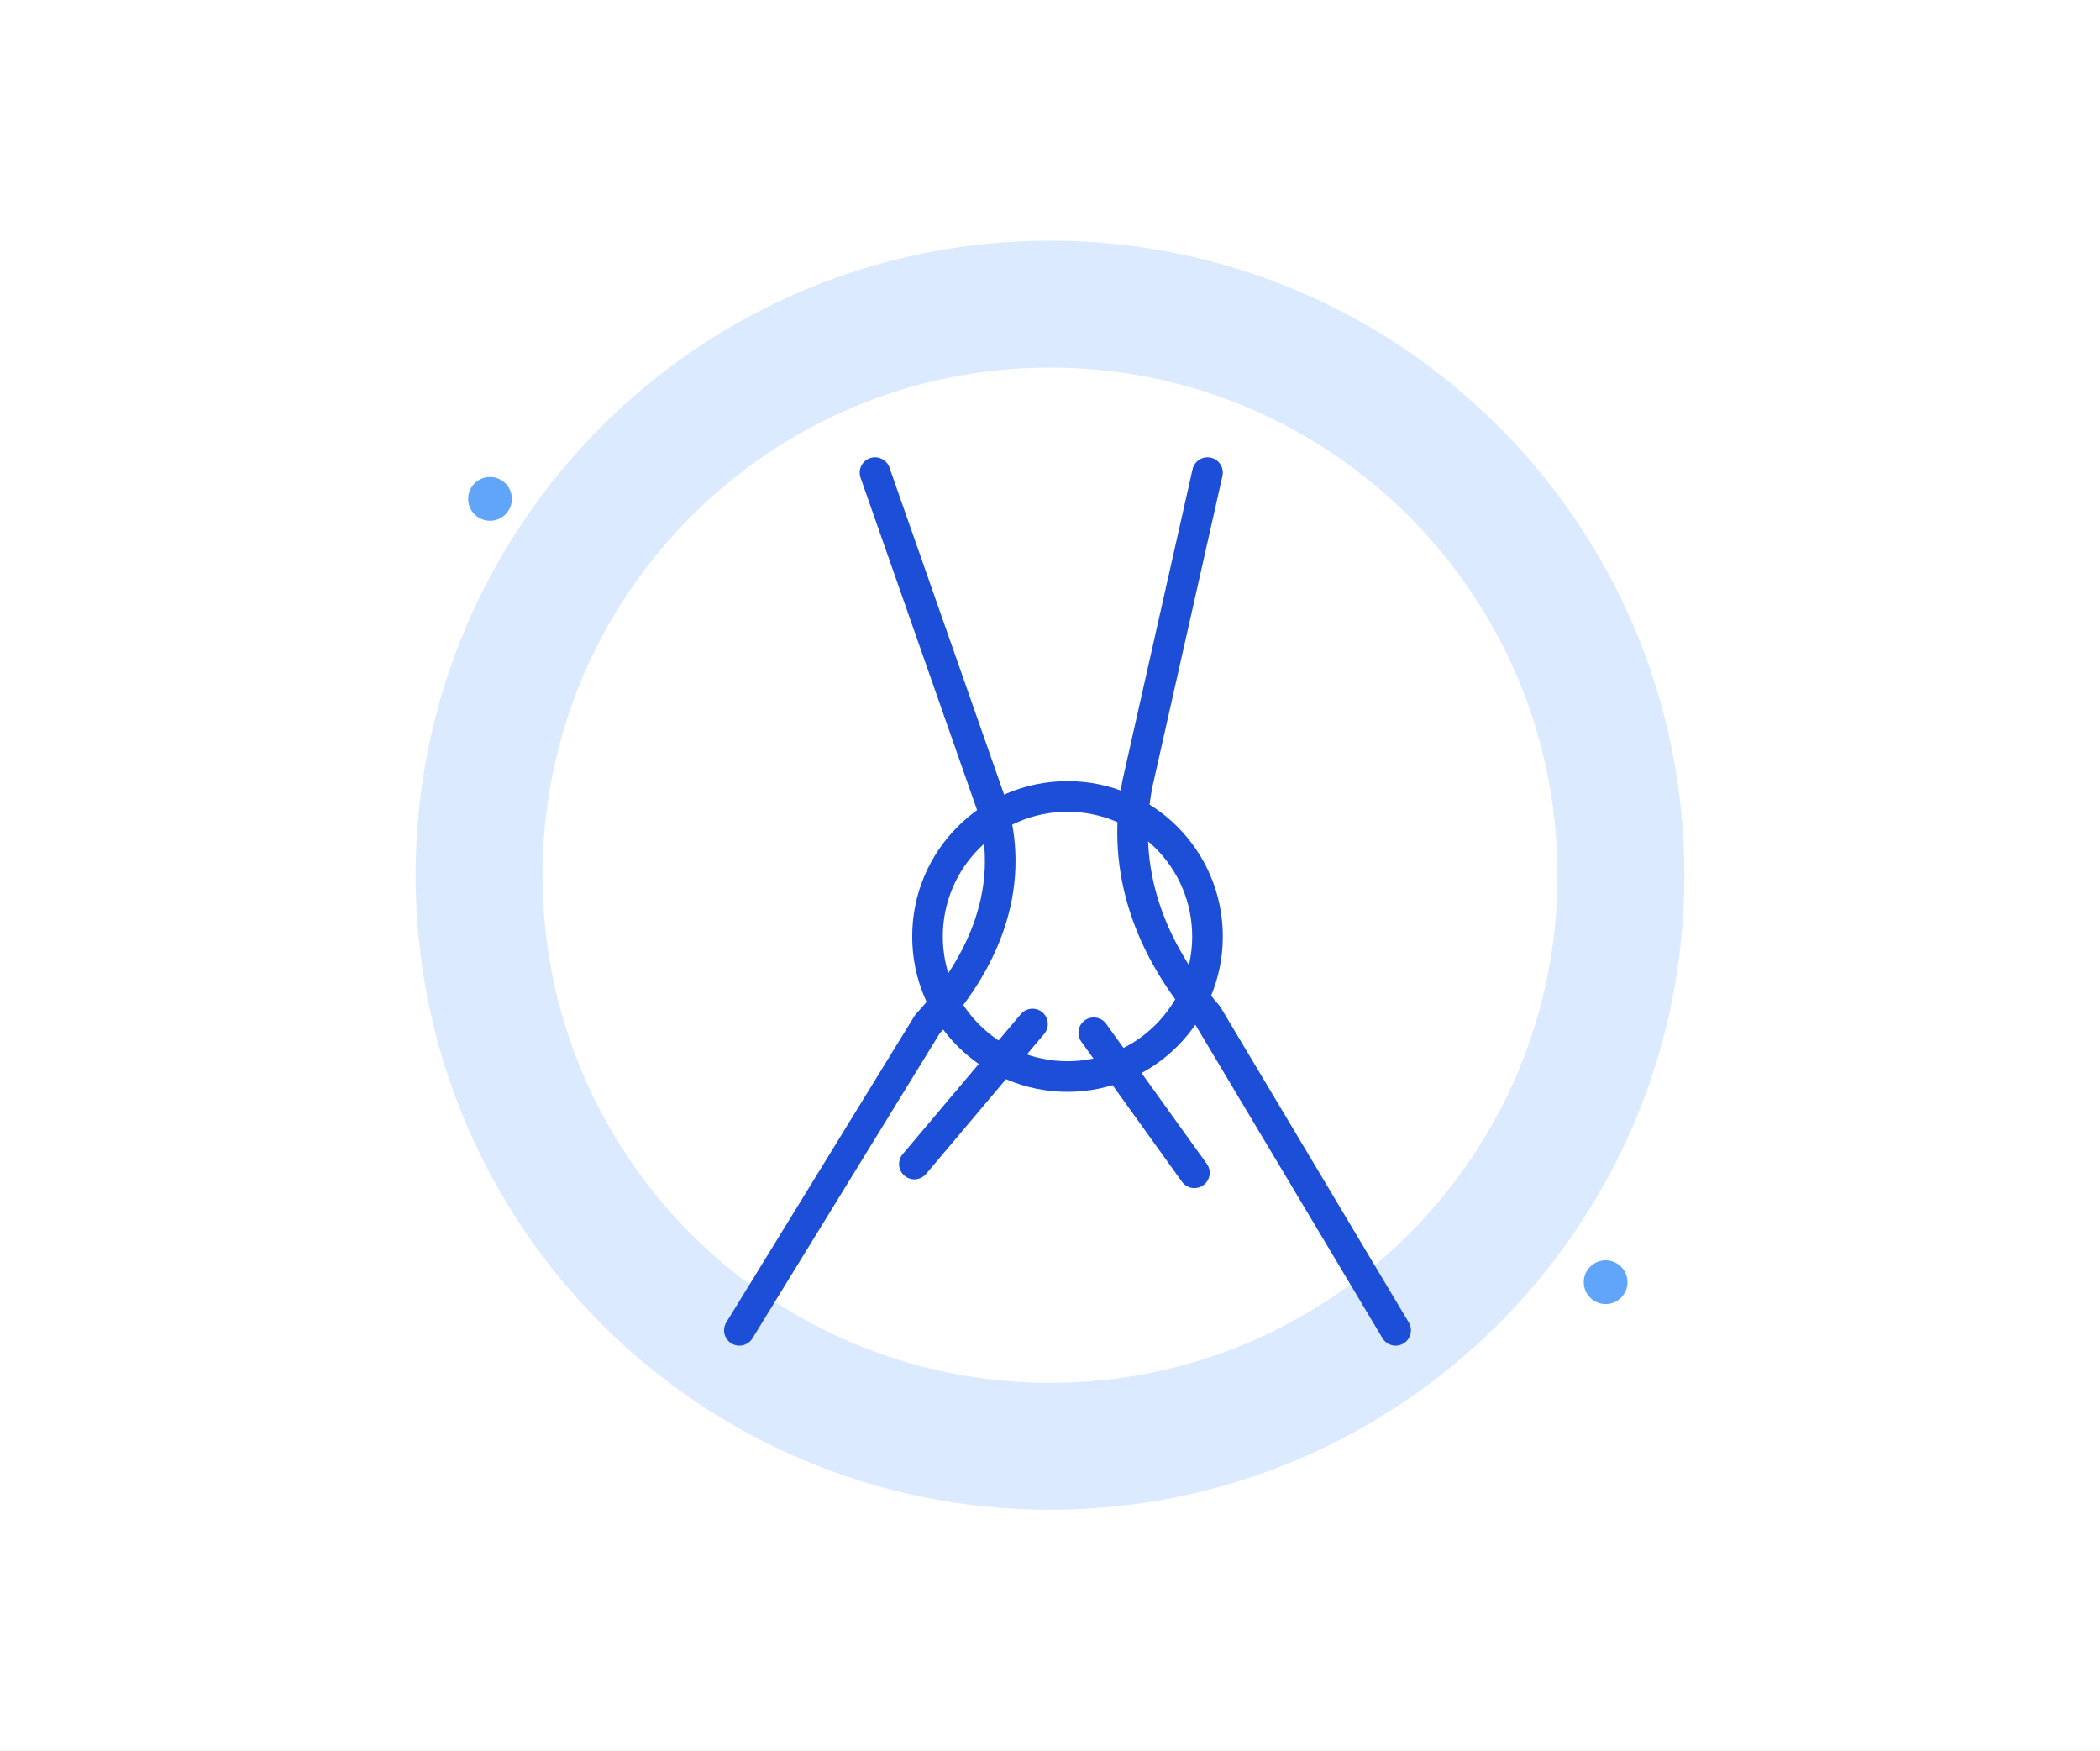
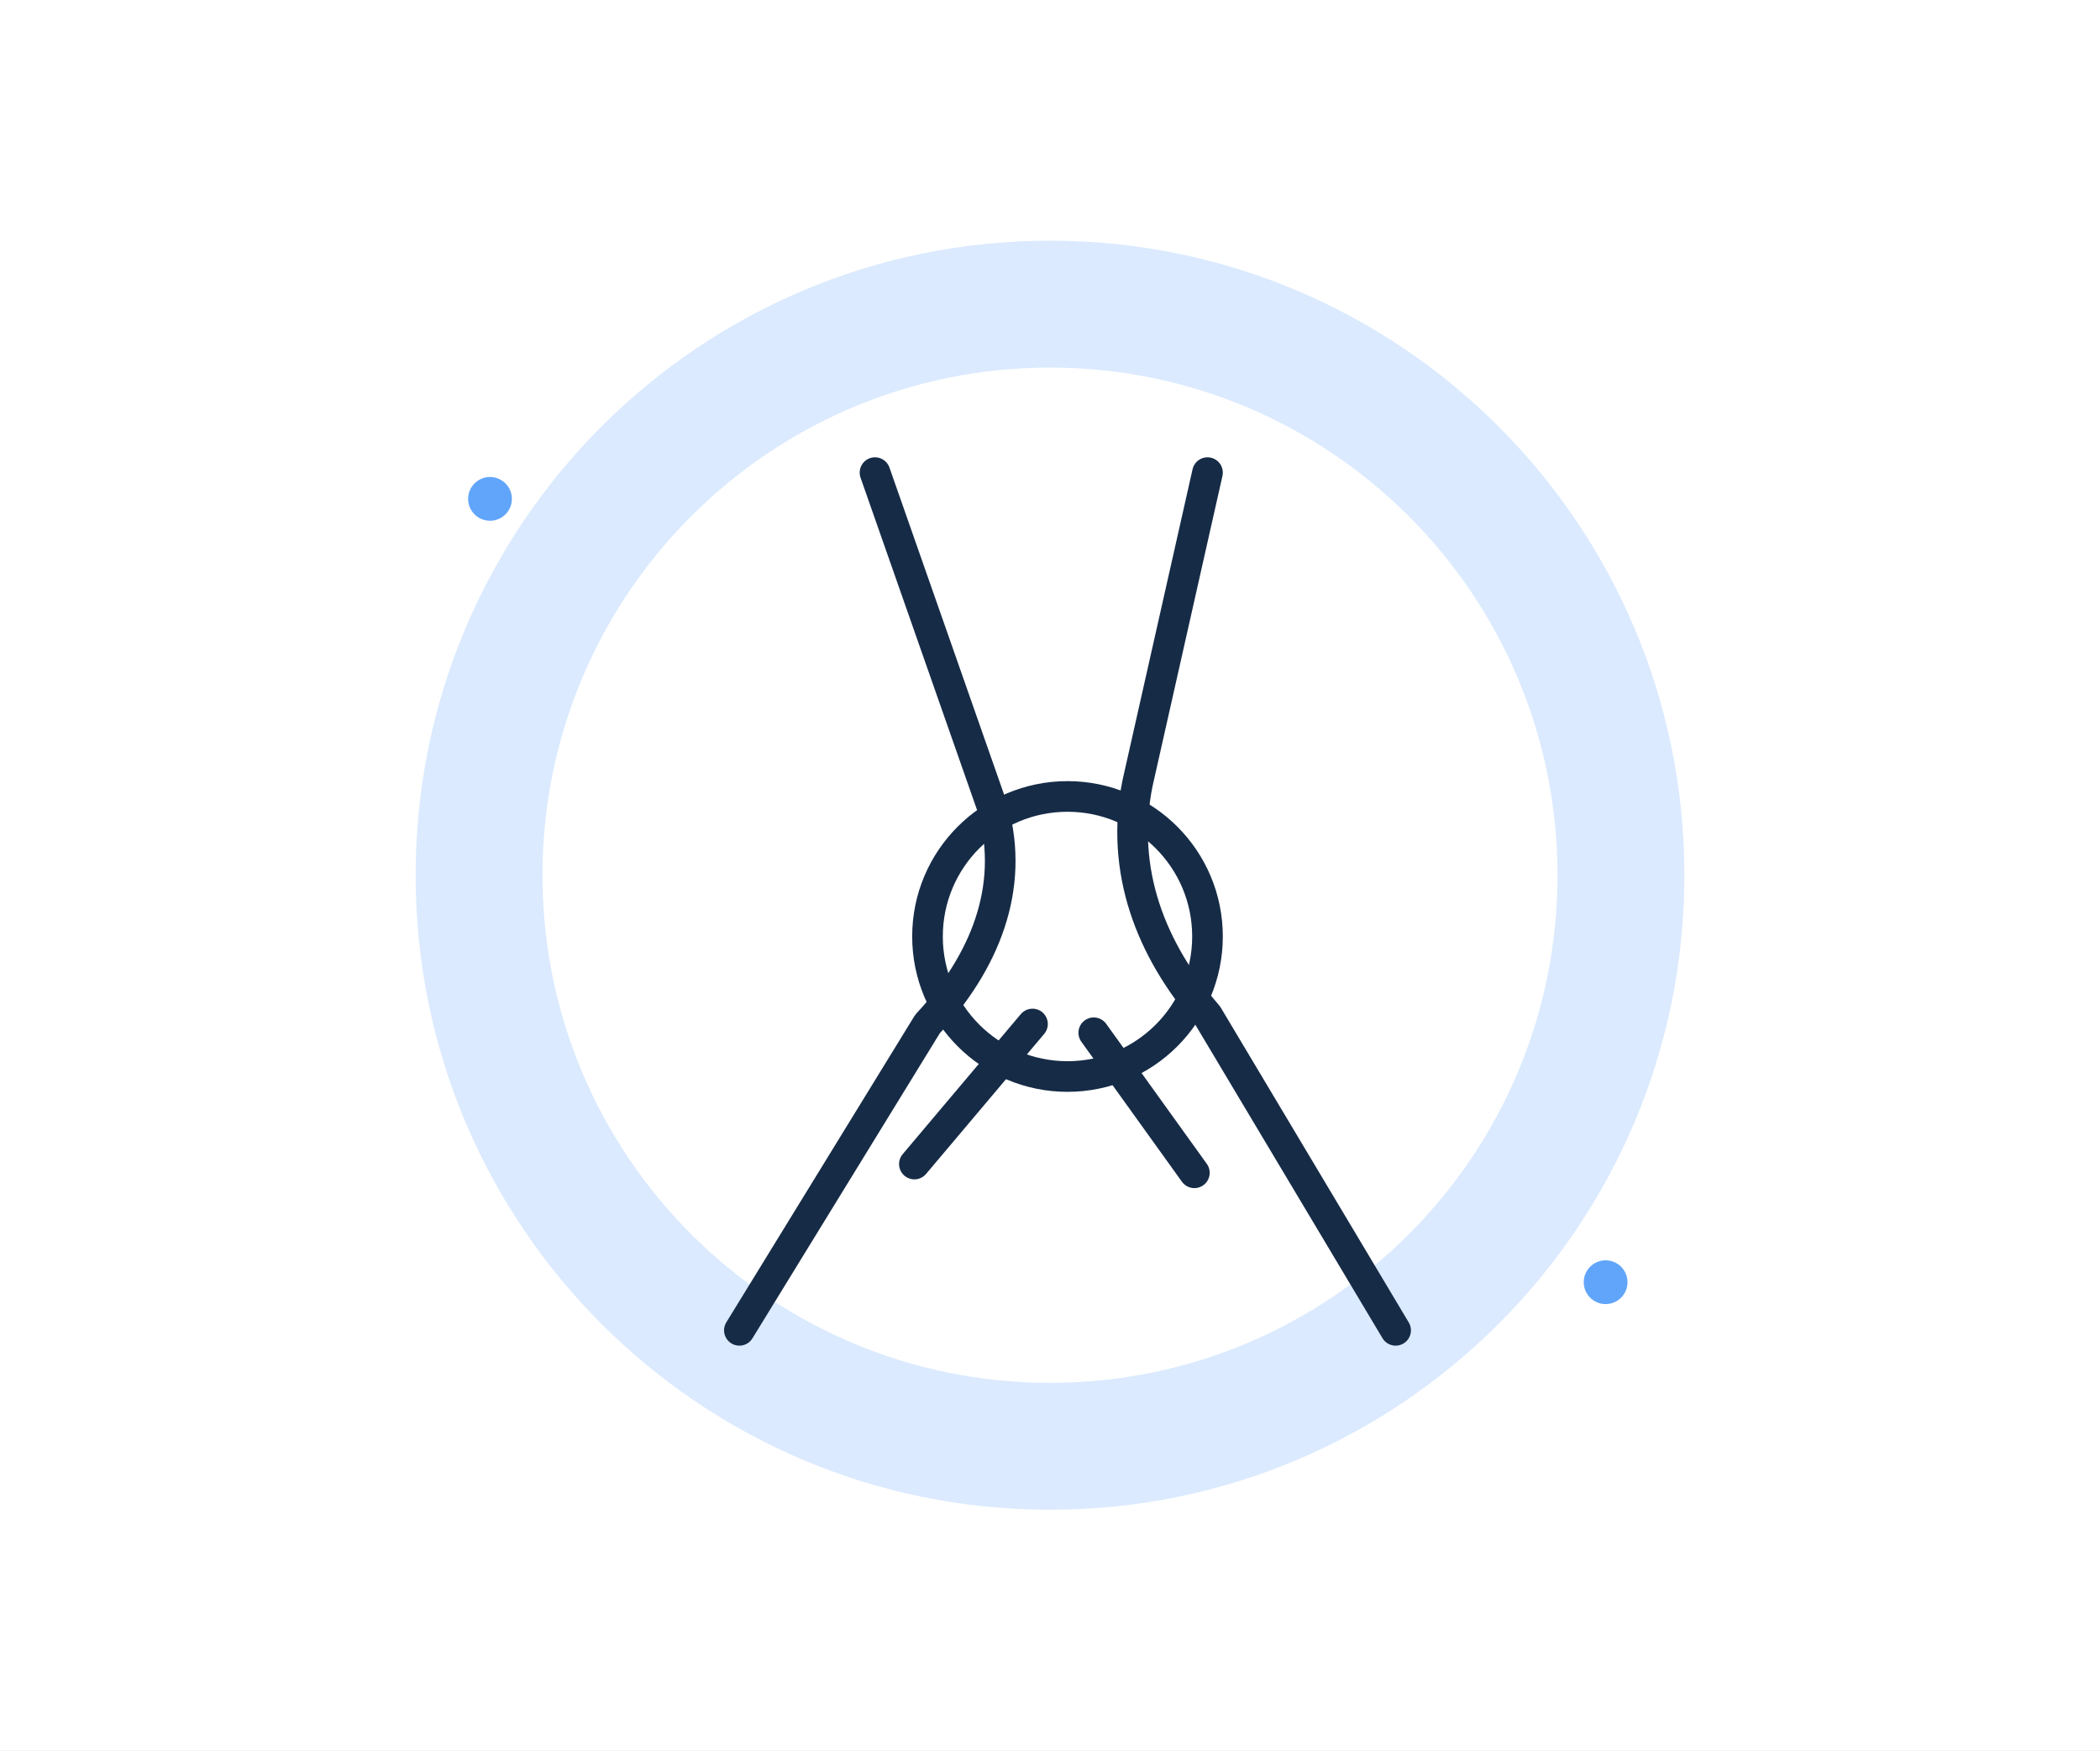
<svg xmlns="http://www.w3.org/2000/svg" viewBox="0 0 480 400">
  <rect width="480" height="400" fill="#ffffff" />
  <circle cx="240" cy="200" r="145" fill="#DBEAFE" />
  <circle cx="240" cy="200" r="116" fill="#ffffff" />
-   <g fill="none" stroke="#1D4ED8" stroke-width="7" stroke-linecap="round" stroke-linejoin="round">
+   <g fill="none" stroke="#162B46" stroke-width="7" stroke-linecap="round" stroke-linejoin="round">
    <path d="m200 108 27 77c5 18-2 35-15 49l-43 70m107-196-16 71c-4 20 3 38 16 53l43 72" />
    <circle cx="244" cy="214" r="32" />
    <path d="m209 266 27-32m37 34-23-32" />
  </g>
  <g fill="#60A5FA">
    <circle cx="112" cy="114" r="5" />
    <circle cx="367" cy="293" r="5" />
  </g>
</svg>
